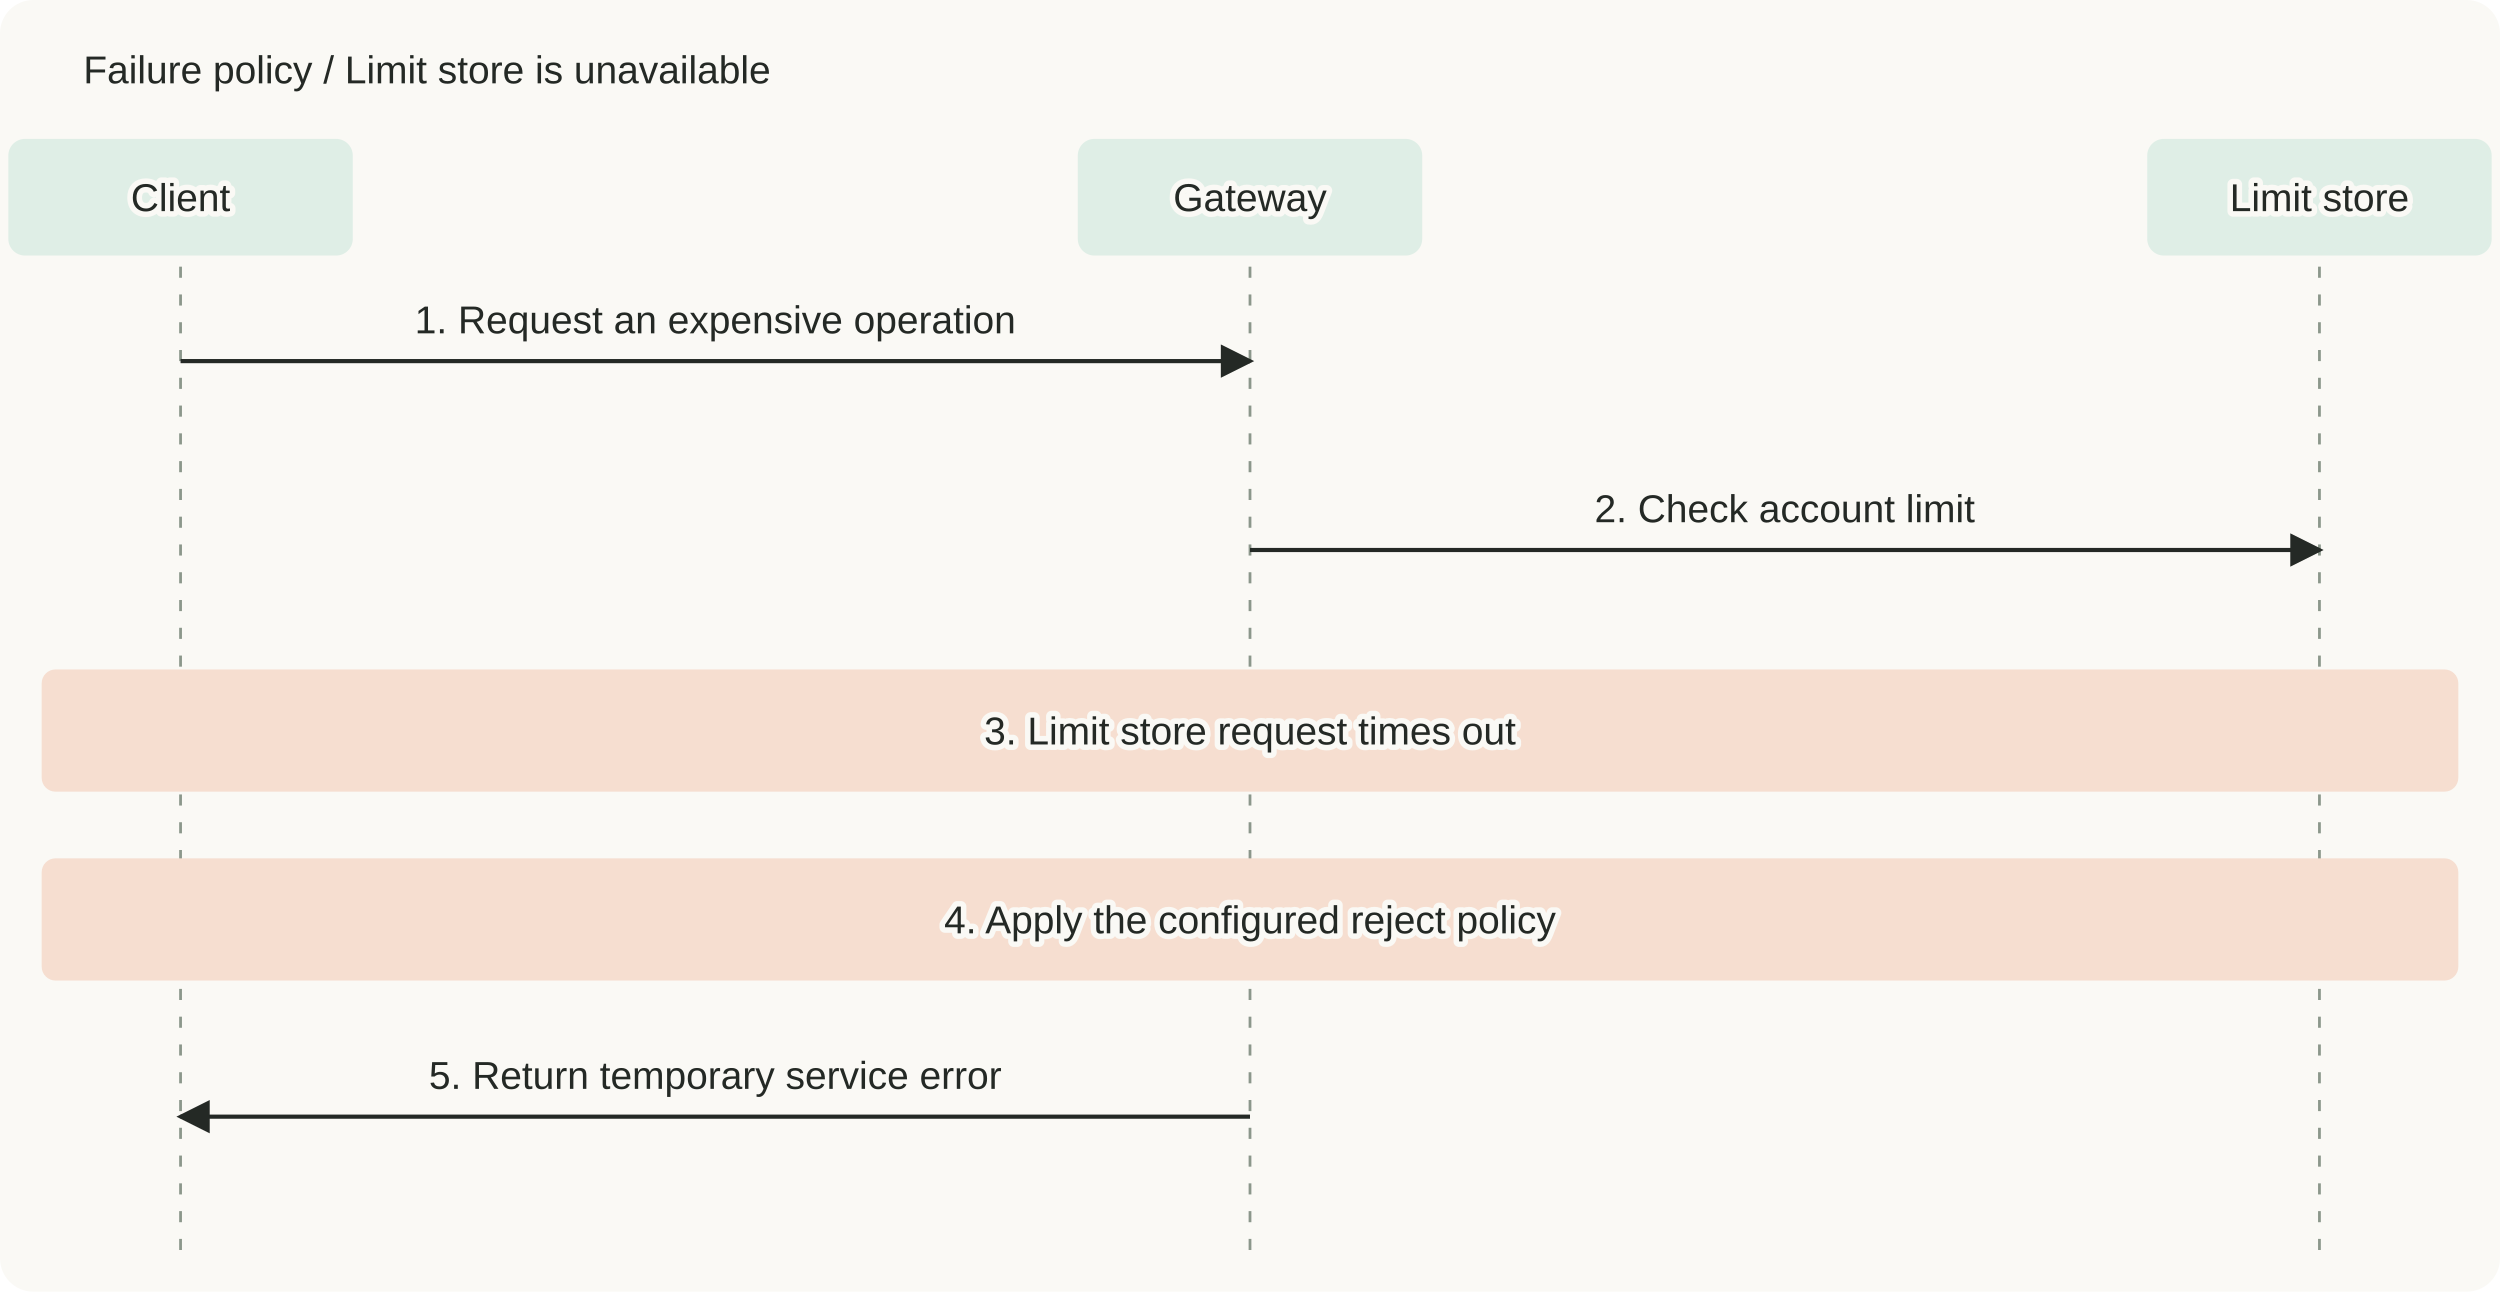
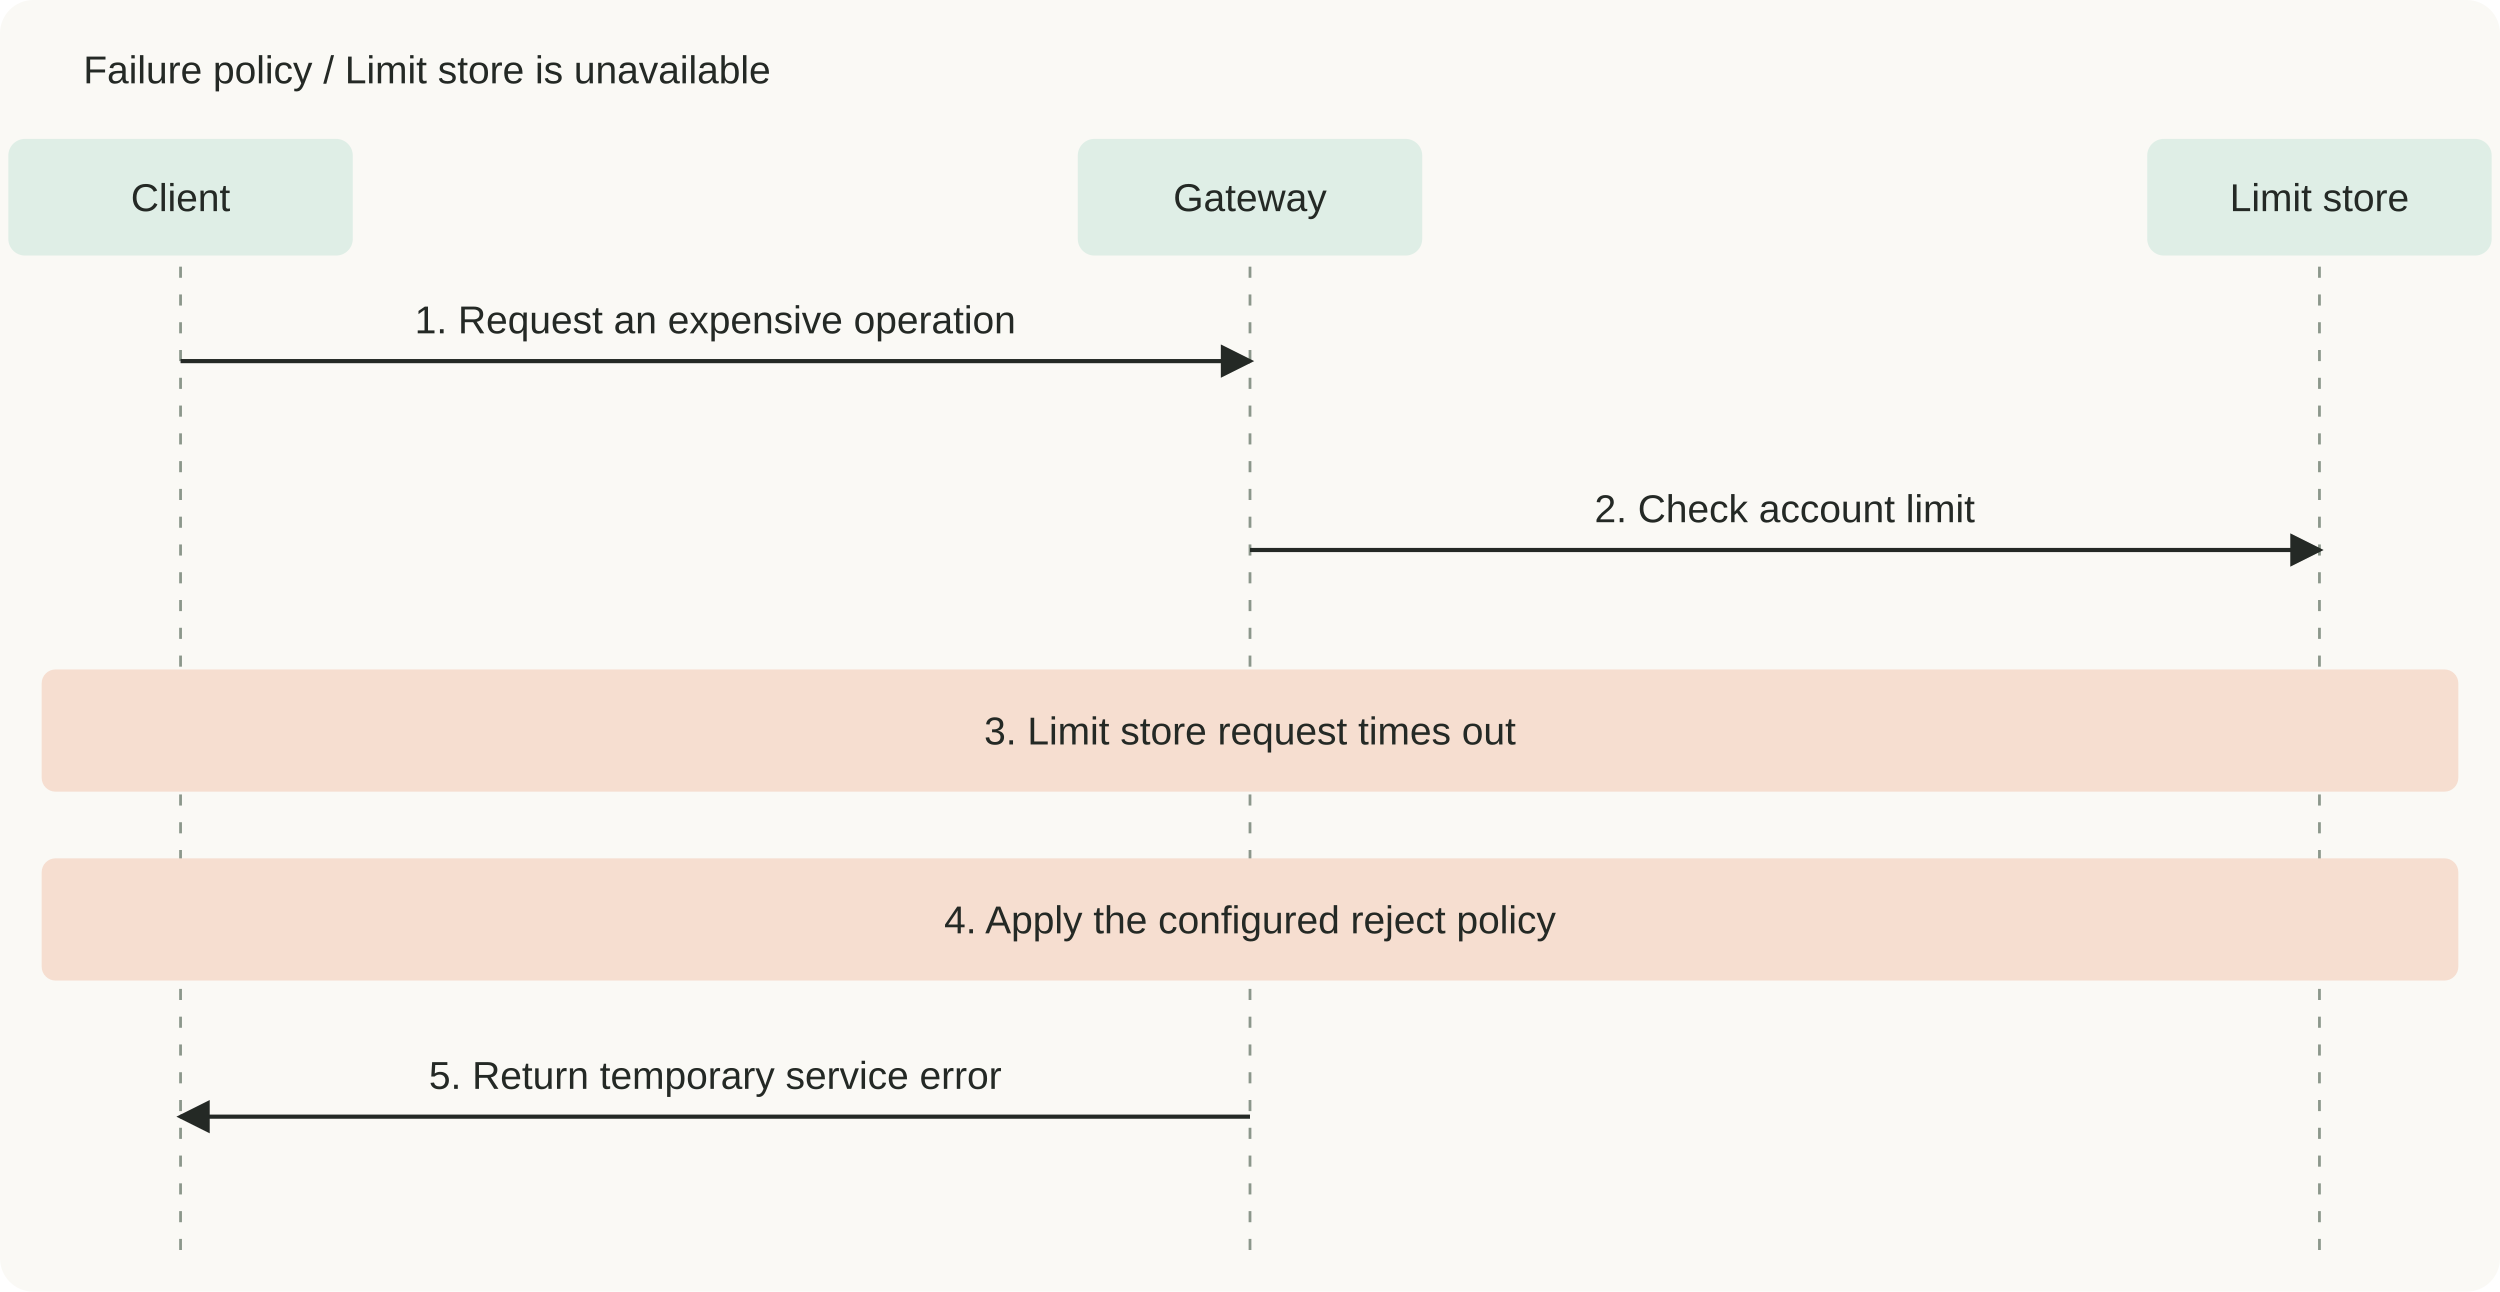
<svg xmlns="http://www.w3.org/2000/svg" width="900" height="465" viewBox="0 0 900 465" role="img" aria-labelledby="title desc">
  <defs>
    <marker id="arrow" markerWidth="8" markerHeight="8" refX="7" refY="4" orient="auto">
      <path d="M0 0L8 4L0 8Z" fill="#242925" />
    </marker>
  </defs>
  <rect width="900" height="465" rx="12" fill="#faf9f5" />
-   <text x="30" y="30" fill="#242925" font-family="Arial, sans-serif" font-size="14" text-anchor="start" paint-order="stroke" stroke="#faf9f5" stroke-width="4" stroke-linejoin="round">Failure policy / Limit store is unavailable</text>
+   <text x="30" y="30" fill="#242925" font-family="Arial, sans-serif" font-size="14" text-anchor="start" paint-order="stroke" stroke="#faf9f5" stroke-width="0" stroke-linejoin="round">Failure policy / Limit store is unavailable</text>
  <rect x="3.0" y="50" width="124" height="42" rx="6" fill="#dfeee6" />
-   <text x="65.0" y="76" fill="#242925" font-family="Arial, sans-serif" font-size="14" text-anchor="middle" paint-order="stroke" stroke="#faf9f5" stroke-width="4" stroke-linejoin="round">Client</text>
+   <text x="65.0" y="76" fill="#242925" font-family="Arial, sans-serif" font-size="14" text-anchor="middle" paint-order="stroke" stroke="#faf9f5" stroke-width="0" stroke-linejoin="round">Client</text>
  <path d="M65.0 96V450" stroke="#8b978b" stroke-dasharray="4 6" />
  <rect x="388.0" y="50" width="124" height="42" rx="6" fill="#dfeee6" />
-   <text x="450.0" y="76" fill="#242925" font-family="Arial, sans-serif" font-size="14" text-anchor="middle" paint-order="stroke" stroke="#faf9f5" stroke-width="4" stroke-linejoin="round">Gateway</text>
+   <text x="450.0" y="76" fill="#242925" font-family="Arial, sans-serif" font-size="14" text-anchor="middle" paint-order="stroke" stroke="#faf9f5" stroke-width="0" stroke-linejoin="round">Gateway</text>
  <path d="M450.0 96V450" stroke="#8b978b" stroke-dasharray="4 6" />
  <rect x="773.0" y="50" width="124" height="42" rx="6" fill="#dfeee6" />
-   <text x="835.0" y="76" fill="#242925" font-family="Arial, sans-serif" font-size="14" text-anchor="middle" paint-order="stroke" stroke="#faf9f5" stroke-width="4" stroke-linejoin="round">Limit store</text>
+   <text x="835.0" y="76" fill="#242925" font-family="Arial, sans-serif" font-size="14" text-anchor="middle" paint-order="stroke" stroke="#faf9f5" stroke-width="0" stroke-linejoin="round">Limit store</text>
  <path d="M835.0 96V450" stroke="#8b978b" stroke-dasharray="4 6" />
  <text x="257.5" y="120" fill="#242925" font-family="Arial, sans-serif" font-size="14" text-anchor="middle" paint-order="stroke" stroke="#faf9f5" stroke-width="4" stroke-linejoin="round">1. Request an expensive operation</text>
  <path d="M65.0 130H450.0" fill="none" stroke="#242925" stroke-width="1.5" marker-end="url(#arrow)" />
  <text x="642.5" y="188" fill="#242925" font-family="Arial, sans-serif" font-size="14" text-anchor="middle" paint-order="stroke" stroke="#faf9f5" stroke-width="4" stroke-linejoin="round">2. Check account limit</text>
  <path d="M450.0 198H835.0" fill="none" stroke="#242925" stroke-width="1.5" marker-end="url(#arrow)" />
  <rect x="15" y="241" width="870" height="44" rx="5" fill="#f6ded0" />
-   <text x="450" y="268" fill="#242925" font-family="Arial, sans-serif" font-size="14" text-anchor="middle" paint-order="stroke" stroke="#faf9f5" stroke-width="4" stroke-linejoin="round">3. Limit store request times out</text>
+   <text x="450" y="268" fill="#242925" font-family="Arial, sans-serif" font-size="14" text-anchor="middle" paint-order="stroke" stroke="#faf9f5" stroke-width="0" stroke-linejoin="round">3. Limit store request times out</text>
  <rect x="15" y="309" width="870" height="44" rx="5" fill="#f6ded0" />
-   <text x="450" y="336" fill="#242925" font-family="Arial, sans-serif" font-size="14" text-anchor="middle" paint-order="stroke" stroke="#faf9f5" stroke-width="4" stroke-linejoin="round">4. Apply the configured reject policy</text>
+   <text x="450" y="336" fill="#242925" font-family="Arial, sans-serif" font-size="14" text-anchor="middle" paint-order="stroke" stroke="#faf9f5" stroke-width="0" stroke-linejoin="round">4. Apply the configured reject policy</text>
  <text x="257.5" y="392" fill="#242925" font-family="Arial, sans-serif" font-size="14" text-anchor="middle" paint-order="stroke" stroke="#faf9f5" stroke-width="4" stroke-linejoin="round">5. Return temporary service error</text>
  <path d="M450.0 402H65.0" fill="none" stroke="#242925" stroke-width="1.5" marker-end="url(#arrow)" />
</svg>
